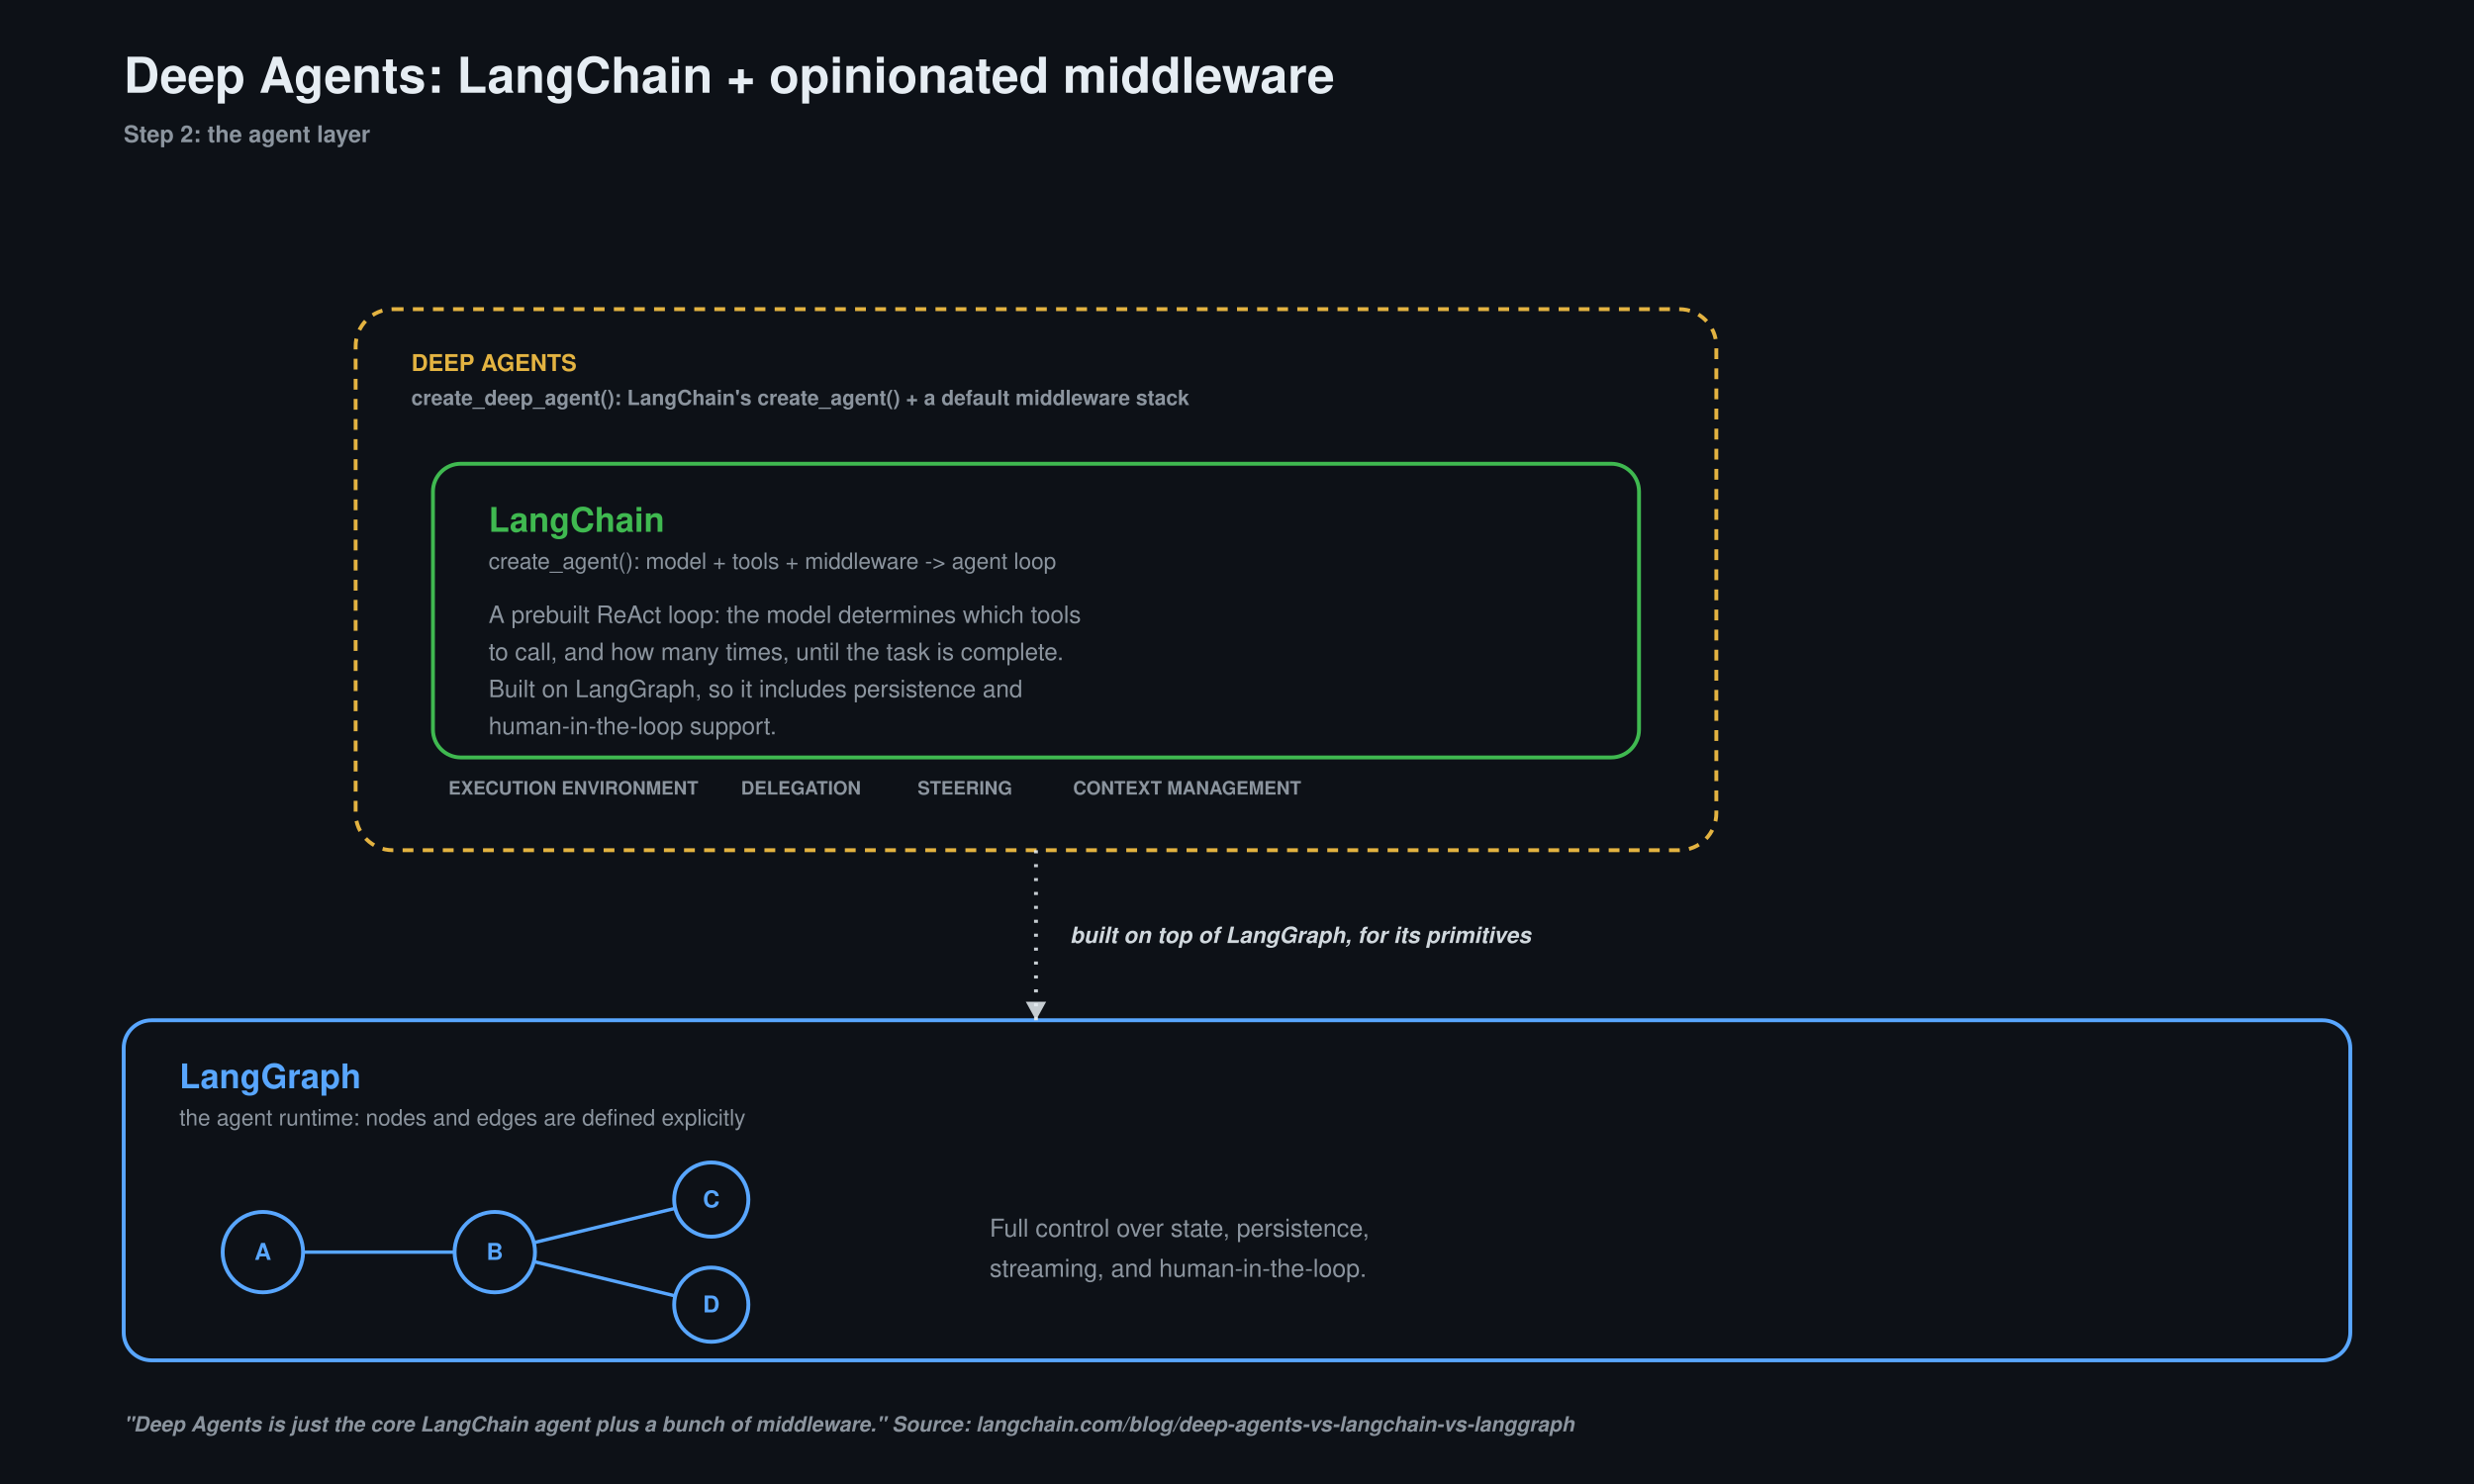
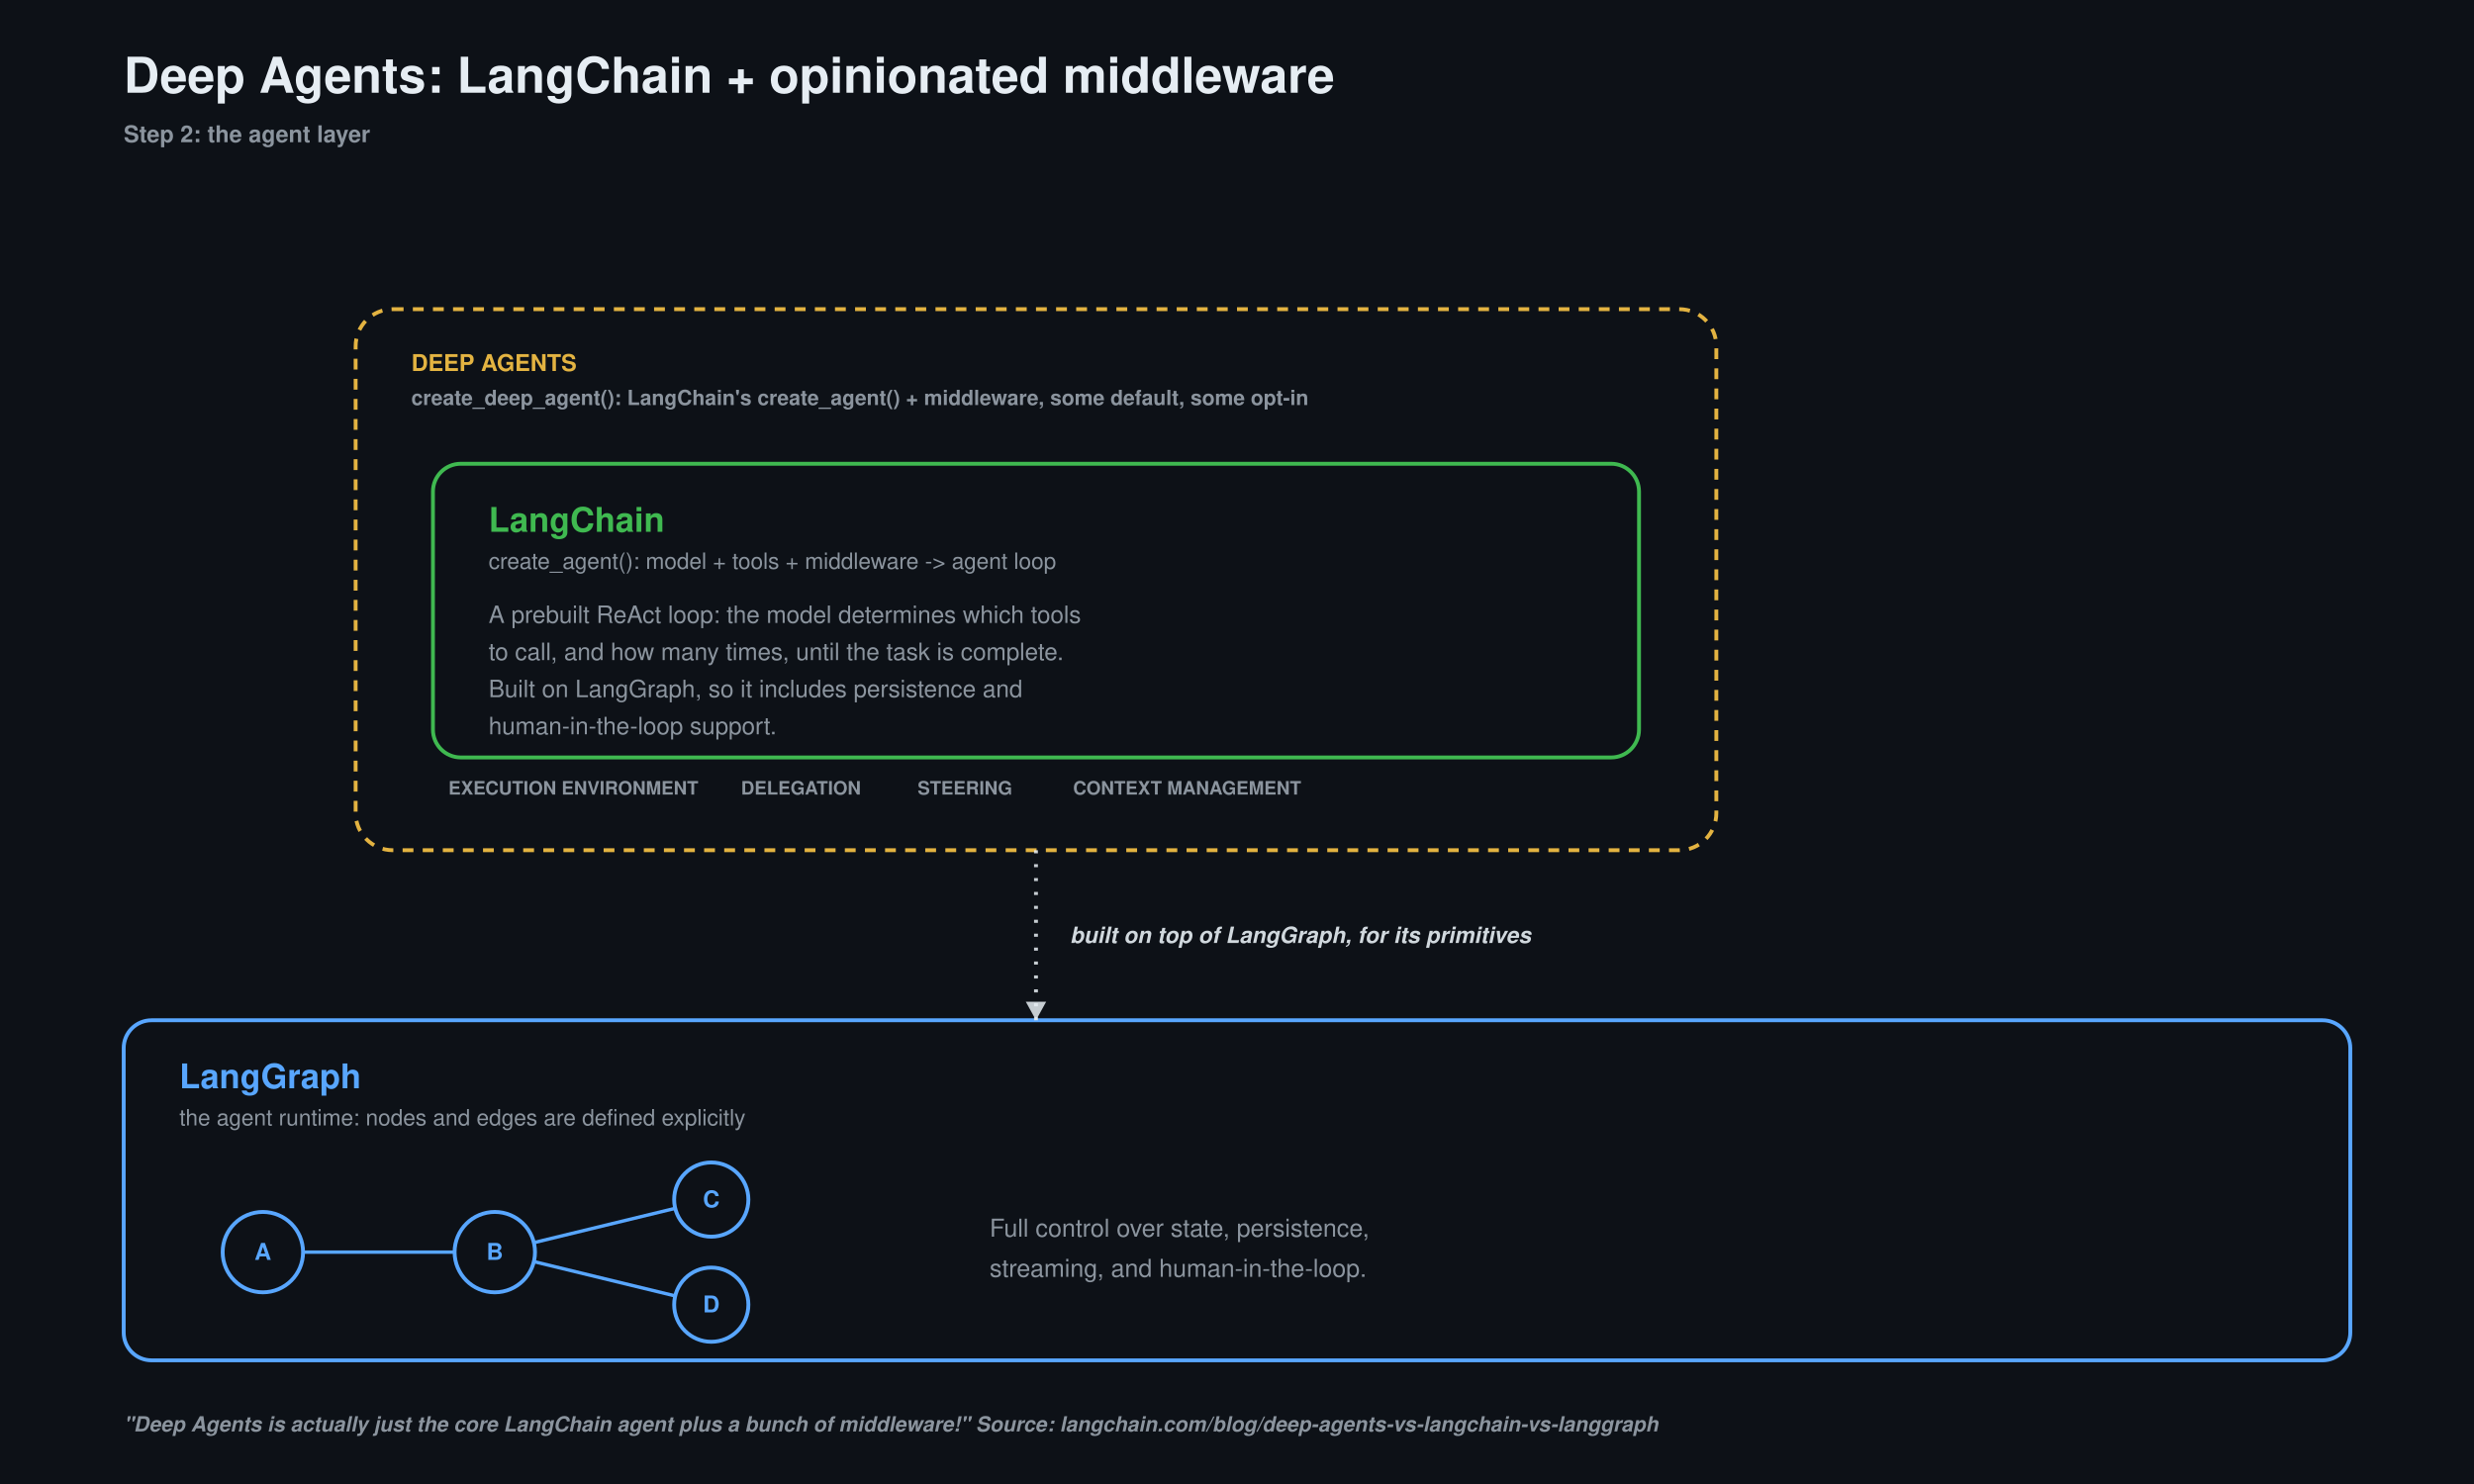
<svg xmlns="http://www.w3.org/2000/svg" width="1600" height="960" viewBox="0 0 1600 960">
  <rect x="0" y="0" width="1600" height="960" fill="#0d1117" />
  <text x="80" y="60" font-family="Helvetica, Arial, sans-serif" font-size="32" font-weight="800" fill="#e6edf3" text-anchor="start" opacity="1">Deep Agents: LangChain + opinionated middleware</text>
  <text x="80" y="92" font-family="Helvetica, Arial, sans-serif" font-size="15" font-weight="600" fill="#8b949e" text-anchor="start" opacity="1">Step 2: the agent layer</text>
  <rect x="80" y="660" width="1440" height="220" rx="18" fill="none" stroke="#58a6ff" stroke-width="2.5" opacity="1" />
  <text x="116" y="704" font-family="Helvetica, Arial, sans-serif" font-size="22" font-weight="700" fill="#58a6ff" text-anchor="start" opacity="1">LangGraph</text>
  <text x="116" y="728" font-family="Helvetica, Arial, sans-serif" font-size="14.5" font-weight="400" fill="#8b949e" text-anchor="start" opacity="1">the agent runtime: nodes and edges are defined explicitly</text>
  <path d="M170,810 L 320,810" fill="none" stroke="#58a6ff" stroke-width="2.2" />
  <polygon points="320,810 310,815.5 310,804.5" fill="#58a6ff" opacity="1" />
  <path d="M320,810 L 460,776" fill="none" stroke="#58a6ff" stroke-width="2.2" />
  <polygon points="460,776 451.58,783.705 448.984,773.015" fill="#58a6ff" opacity="1" />
  <path d="M320,810 L 460,844" fill="none" stroke="#58a6ff" stroke-width="2.2" />
  <polygon points="460,844 448.984,846.985 451.58,836.295" fill="#58a6ff" opacity="1" />
  <circle cx="170" cy="810" r="26" fill="#0d1117" stroke="#58a6ff" stroke-width="2.5" />
  <text x="170" y="815" font-family="Helvetica, Arial, sans-serif" font-size="15" font-weight="700" fill="#58a6ff" text-anchor="middle" opacity="1">A</text>
  <circle cx="320" cy="810" r="26" fill="#0d1117" stroke="#58a6ff" stroke-width="2.5" />
  <text x="320" y="815" font-family="Helvetica, Arial, sans-serif" font-size="15" font-weight="700" fill="#58a6ff" text-anchor="middle" opacity="1">B</text>
  <circle cx="460" cy="776" r="24" fill="#0d1117" stroke="#58a6ff" stroke-width="2.5" />
  <text x="460" y="781" font-family="Helvetica, Arial, sans-serif" font-size="15" font-weight="700" fill="#58a6ff" text-anchor="middle" opacity="1">C</text>
  <circle cx="460" cy="844" r="24" fill="#0d1117" stroke="#58a6ff" stroke-width="2.5" />
  <text x="460" y="849" font-family="Helvetica, Arial, sans-serif" font-size="15" font-weight="700" fill="#58a6ff" text-anchor="middle" opacity="1">D</text>
  <text x="640" y="800" font-family="Helvetica, Arial, sans-serif" font-size="16" font-weight="400" fill="#8b949e" text-anchor="start" opacity="1">Full control over state, persistence,</text>
  <text x="640" y="826" font-family="Helvetica, Arial, sans-serif" font-size="16" font-weight="400" fill="#8b949e" text-anchor="start" opacity="1">streaming, and human-in-the-loop.</text>
  <rect x="280" y="300" width="780" height="190" rx="18" fill="none" stroke="#3fb950" stroke-width="2.5" opacity="1" />
  <text x="316" y="344" font-family="Helvetica, Arial, sans-serif" font-size="22" font-weight="700" fill="#3fb950" text-anchor="start" opacity="1">LangChain</text>
  <text x="316" y="368" font-family="Helvetica, Arial, sans-serif" font-size="14.5" font-weight="400" fill="#8b949e" text-anchor="start" opacity="1">create_agent(): model + tools + middleware -&gt; agent loop</text>
  <text x="316" y="403" font-family="Helvetica, Arial, sans-serif" font-size="15.5" font-weight="400" fill="#8b949e" text-anchor="start" opacity="1">A prebuilt ReAct loop: the model determines which tools</text>
  <text x="316" y="427" font-family="Helvetica, Arial, sans-serif" font-size="15.5" font-weight="400" fill="#8b949e" text-anchor="start" opacity="1">to call, and how many times, until the task is complete.</text>
  <text x="316" y="451" font-family="Helvetica, Arial, sans-serif" font-size="15.5" font-weight="400" fill="#8b949e" text-anchor="start" opacity="1">Built on LangGraph, so it includes persistence and</text>
  <text x="316" y="475" font-family="Helvetica, Arial, sans-serif" font-size="15.5" font-weight="400" fill="#8b949e" text-anchor="start" opacity="1">human-in-the-loop support.</text>
  <rect x="230" y="200" width="880" height="350" rx="24" fill="none" stroke="#e3b341" stroke-width="2.5" stroke-dasharray="7,6" opacity="1" />
  <text x="266" y="240" font-family="Helvetica, Arial, sans-serif" font-size="15" font-weight="700" fill="#e3b341" text-anchor="start" opacity="1">DEEP AGENTS</text>
-   <text x="266" y="262" font-family="Helvetica, Arial, sans-serif" font-size="13.5" font-weight="600" fill="#8b949e" text-anchor="start" opacity="1">create_deep_agent(): LangChain's create_agent() + a default middleware stack</text>
+   <text x="266" y="262" font-family="Helvetica, Arial, sans-serif" font-size="13.5" font-weight="600" fill="#8b949e" text-anchor="start" opacity="1">create_deep_agent(): LangChain's create_agent() + middleware, some default, some opt-in</text>
  <text x="290" y="514" font-family="Helvetica, Arial, sans-serif" font-size="12" font-weight="700" fill="#8b949e" text-anchor="start" opacity="1">EXECUTION ENVIRONMENT</text>
  <text x="479.22" y="514" font-family="Helvetica, Arial, sans-serif" font-size="12" font-weight="700" fill="#8b949e" text-anchor="start" opacity="1">DELEGATION</text>
  <text x="593.42" y="514" font-family="Helvetica, Arial, sans-serif" font-size="12" font-weight="700" fill="#8b949e" text-anchor="start" opacity="1">STEERING</text>
  <text x="693.98" y="514" font-family="Helvetica, Arial, sans-serif" font-size="12" font-weight="700" fill="#8b949e" text-anchor="start" opacity="1">CONTEXT MANAGEMENT</text>
  <path d="M670,550 C 670,605 670,605 670,660" fill="none" stroke="#e6edf3" stroke-width="2.5" stroke-dasharray="2,7" opacity="0.85" />
  <polygon points="670,660 663.4,648 676.6,648" fill="#e6edf3" opacity="0.85" />
  <text x="692" y="610" font-family="Helvetica, Arial, sans-serif" font-size="14.5" font-weight="600" fill="#e6edf3" text-anchor="start" opacity="0.9" font-style="italic">built on top of LangGraph, for its primitives</text>
-   <text x="80" y="926" font-family="Helvetica, Arial, sans-serif" font-size="13.5" font-weight="600" fill="#8b949e" text-anchor="start" opacity="1" font-style="italic">"Deep Agents is just the core LangChain agent plus a bunch of middleware." Source: langchain.com/blog/deep-agents-vs-langchain-vs-langgraph</text>
+   <text x="80" y="926" font-family="Helvetica, Arial, sans-serif" font-size="13.5" font-weight="600" fill="#8b949e" text-anchor="start" opacity="1" font-style="italic">"Deep Agents is actually just the core LangChain agent plus a bunch of middleware!" Source: langchain.com/blog/deep-agents-vs-langchain-vs-langgraph</text>
</svg>
